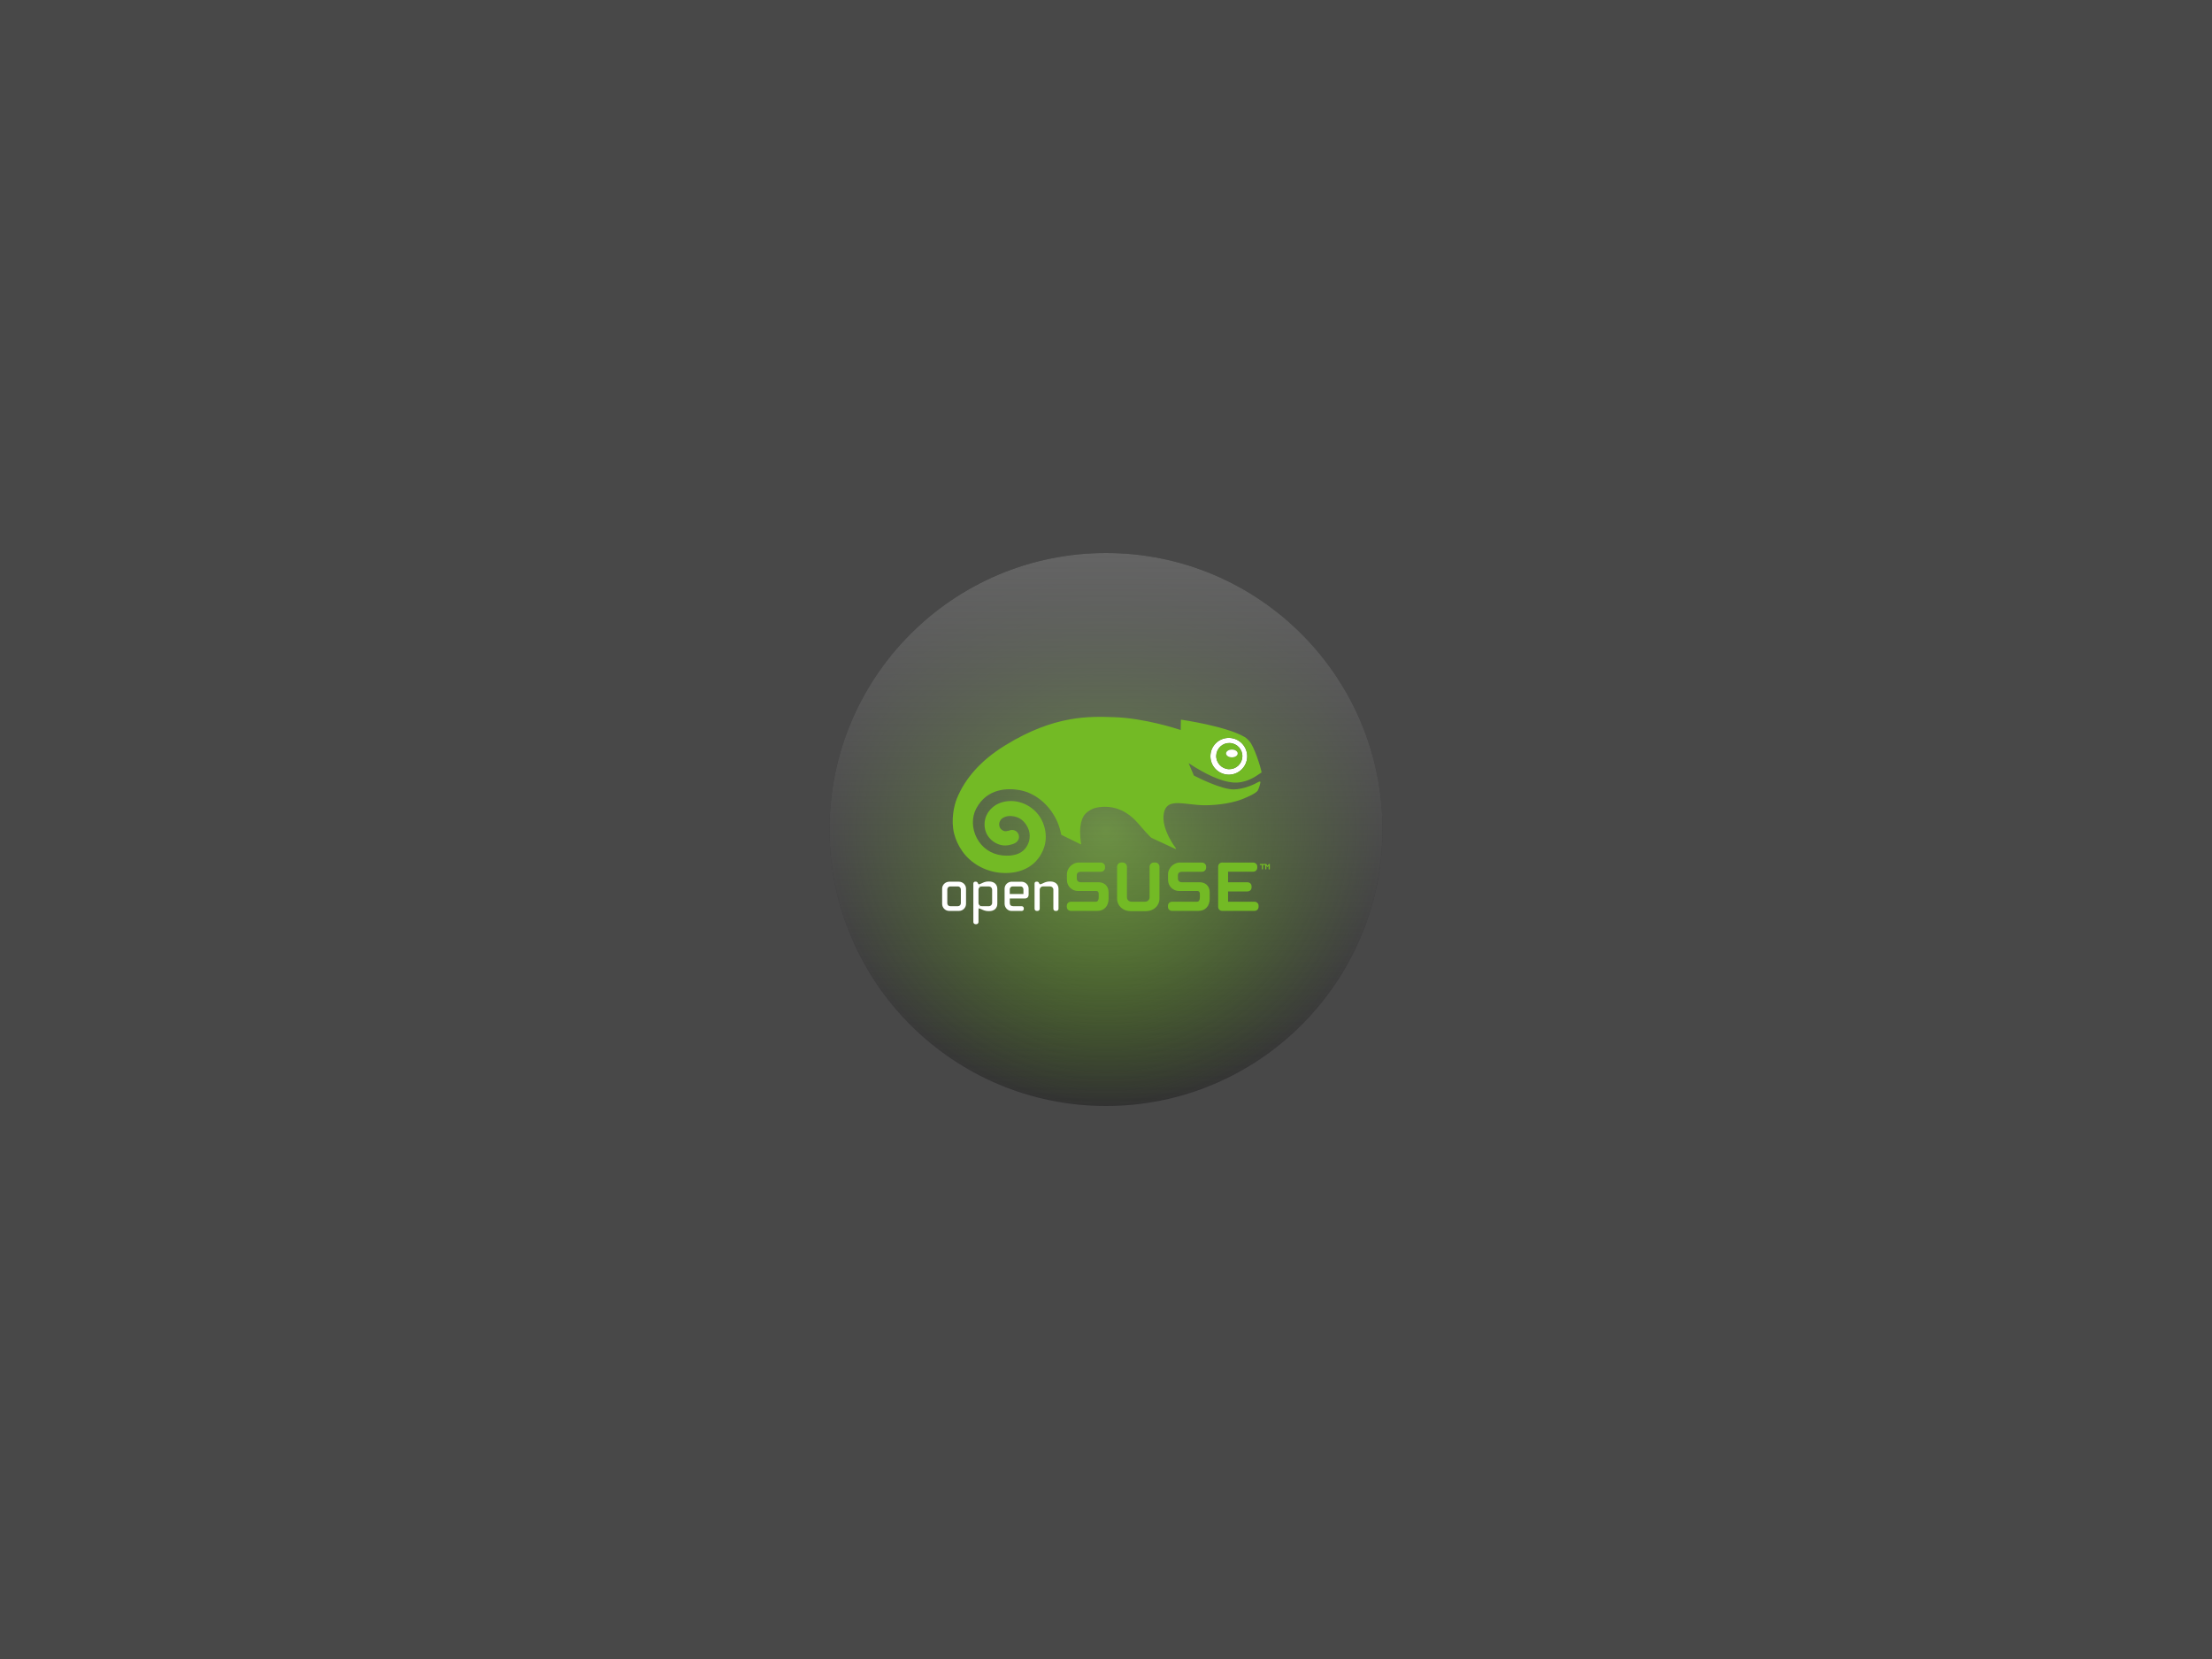
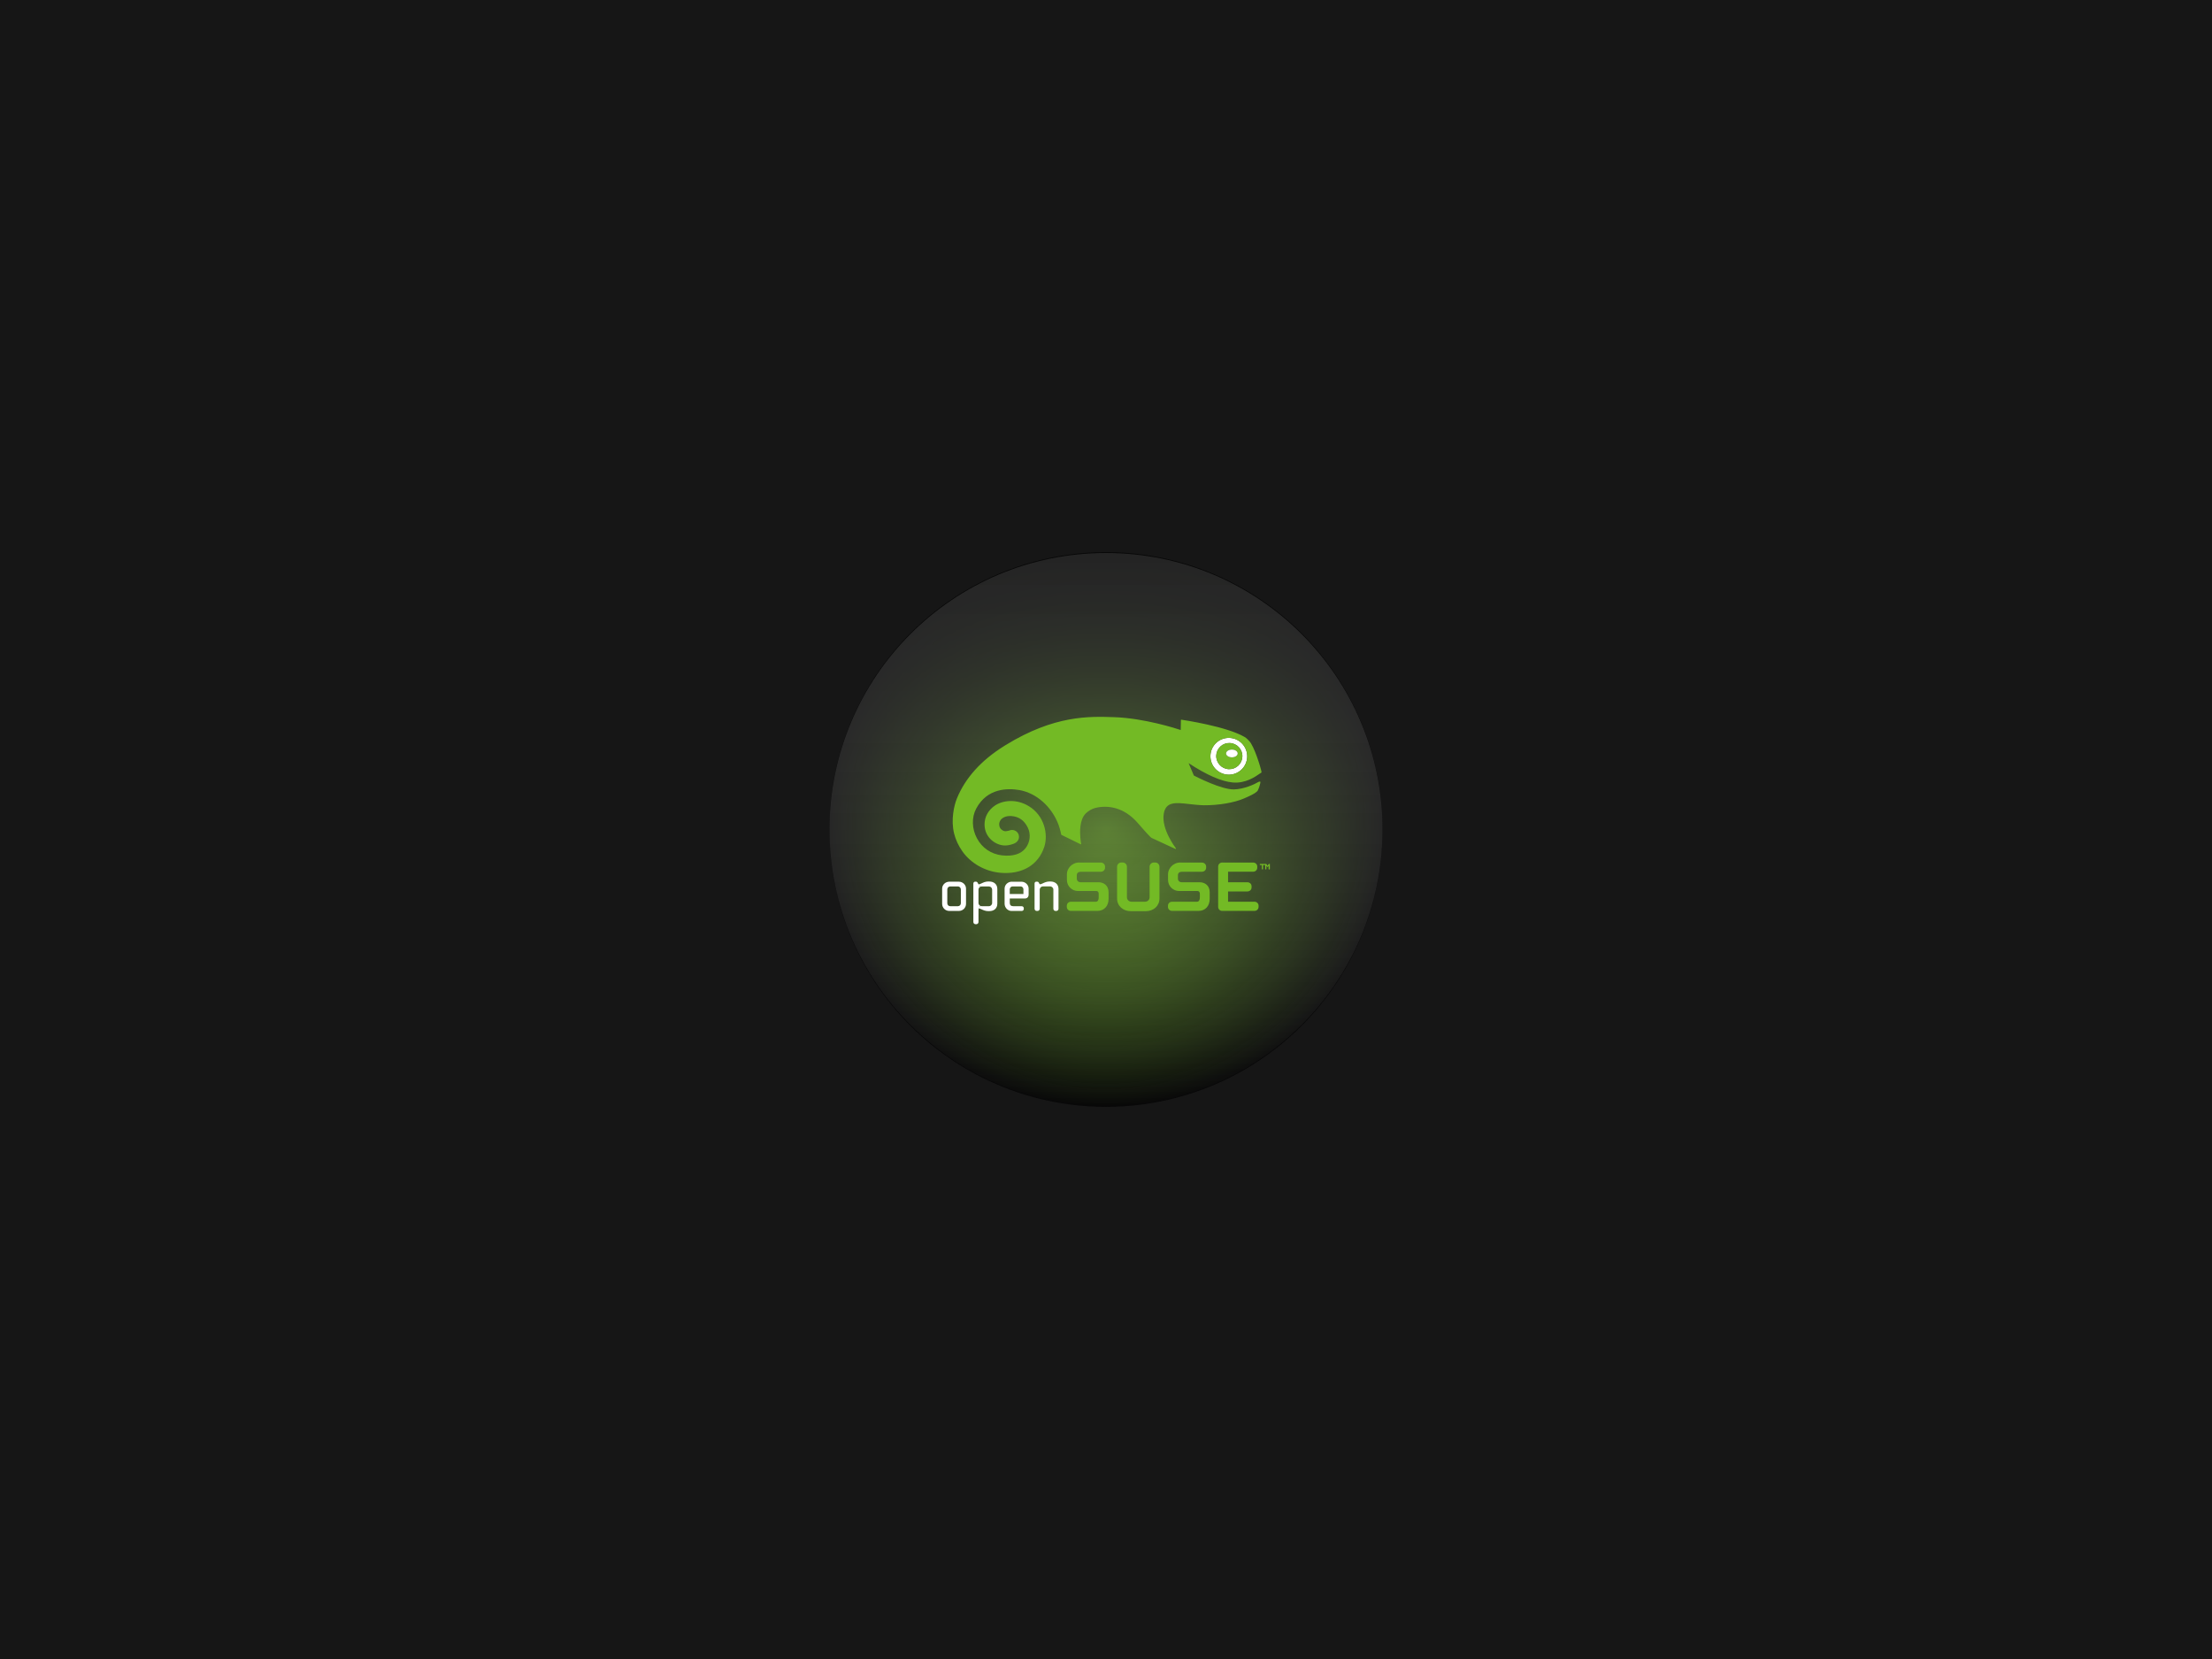
<svg xmlns="http://www.w3.org/2000/svg" xmlns:ns1="http://www.openswatchbook.org/uri/2009/osb" xmlns:xlink="http://www.w3.org/1999/xlink" id="svg3004" version="1.1" width="640" height="480" xml:space="preserve">
  <defs id="defs3008">
    <linearGradient id="linearGradient4028">
      <stop style="stop-color:#73ba25;stop-opacity:1;" offset="0" id="stop4030" />
      <stop style="stop-color:#73ba25;stop-opacity:0;" offset="1" id="stop4032" />
    </linearGradient>
    <linearGradient id="linearGradient4164">
      <stop style="stop-color:#a80030;stop-opacity:1;" offset="0" id="stop4166" />
      <stop style="stop-color:#a80030;stop-opacity:0;" offset="1" id="stop4168" />
    </linearGradient>
    <linearGradient id="linearGradient5303">
      <stop style="stop-color:#f26711;stop-opacity:1;" offset="0" id="stop5305" />
      <stop style="stop-color:#f26711;stop-opacity:0;" offset="1" id="stop5307" />
    </linearGradient>
    <linearGradient id="linearGradient5267">
      <stop style="stop-color:#666666;stop-opacity:1;" offset="0" id="stop5269" />
      <stop style="stop-color:#666666;stop-opacity:0;" offset="1" id="stop5271" />
    </linearGradient>
    <linearGradient id="linearGradient5251" ns1:paint="solid">
      <stop style="stop-color:#666666;stop-opacity:1;" offset="0" id="stop5253" />
    </linearGradient>
    <linearGradient xlink:href="#linearGradient5267" id="linearGradient5273" x1="-395.365" y1="-212.642" x2="4.763" y2="-212.642" gradientUnits="userSpaceOnUse" />
    <radialGradient xlink:href="#linearGradient5303" id="radialGradient5325" cx="-163.148" cy="-366.263" fx="-163.148" fy="-366.263" r="144.094" gradientTransform="matrix(1,0,0,0.9338842,0,-24.21576)" gradientUnits="userSpaceOnUse" />
    <radialGradient xlink:href="#linearGradient4164" id="radialGradient4170" cx="1447.778" cy="-272.917" fx="1447.778" fy="-272.917" r="223.333" gradientTransform="matrix(1,0,0,0.9751244,0,-6.788974)" gradientUnits="userSpaceOnUse" />
    <radialGradient xlink:href="#linearGradient4164-9" id="radialGradient4170-9" cx="1447.778" cy="-272.917" fx="1447.778" fy="-272.917" r="223.333" gradientTransform="matrix(1,0,0,0.9751244,0,-6.788974)" gradientUnits="userSpaceOnUse" />
    <linearGradient id="linearGradient4164-9">
      <stop style="stop-color:#a80030;stop-opacity:1;" offset="0" id="stop4166-0" />
      <stop style="stop-color:#a80030;stop-opacity:0;" offset="1" id="stop4168-2" />
    </linearGradient>
    <radialGradient r="223.333" fy="-272.917" fx="1447.778" cy="-272.917" cx="1447.778" gradientTransform="matrix(1,0,0,0.9751244,0,-6.788974)" gradientUnits="userSpaceOnUse" id="radialGradient4206" xlink:href="#linearGradient4164-9" />
    <radialGradient xlink:href="#linearGradient4164" id="radialGradient14319" gradientUnits="userSpaceOnUse" gradientTransform="matrix(1,0,0,0.9751244,0,-6.788974)" cx="1447.778" cy="-272.917" fx="1447.778" fy="-272.917" r="223.333" />
    <linearGradient xlink:href="#linearGradient5267" id="linearGradient14321" gradientUnits="userSpaceOnUse" x1="-395.365" y1="-212.642" x2="4.763" y2="-212.642" />
    <linearGradient xlink:href="#linearGradient5267" id="linearGradient14345" gradientUnits="userSpaceOnUse" x1="-395.365" y1="-212.642" x2="4.763" y2="-212.642" />
    <radialGradient xlink:href="#linearGradient4164" id="radialGradient14347" gradientUnits="userSpaceOnUse" gradientTransform="matrix(1,0,0,0.9751244,0,-6.788974)" cx="1447.778" cy="-272.917" fx="1447.778" fy="-272.917" r="223.333" />
    <radialGradient xlink:href="#linearGradient4164" id="radialGradient14931" gradientUnits="userSpaceOnUse" gradientTransform="matrix(1,0,0,0.9751244,0,-6.788974)" cx="1447.778" cy="-272.917" fx="1447.778" fy="-272.917" r="223.333" />
    <linearGradient xlink:href="#linearGradient5267" id="linearGradient14933" gradientUnits="userSpaceOnUse" x1="-395.365" y1="-212.642" x2="4.763" y2="-212.642" />
    <radialGradient xlink:href="#linearGradient4164" id="radialGradient14961" gradientUnits="userSpaceOnUse" gradientTransform="matrix(1,0,0,0.9751244,0,-6.788974)" cx="1447.778" cy="-272.917" fx="1447.778" fy="-272.917" r="223.333" />
    <linearGradient xlink:href="#linearGradient5267" id="linearGradient14963" gradientUnits="userSpaceOnUse" x1="-395.365" y1="-212.642" x2="4.763" y2="-212.642" />
    <linearGradient xlink:href="#linearGradient5267" id="linearGradient14991" gradientUnits="userSpaceOnUse" x1="-395.365" y1="-212.642" x2="4.763" y2="-212.642" />
    <linearGradient xlink:href="#linearGradient5267" id="linearGradient15015" gradientUnits="userSpaceOnUse" x1="-395.365" y1="-212.642" x2="4.763" y2="-212.642" />
    <radialGradient r="125.556" fy="-292.917" fx="-318.889" cy="-292.917" cx="-318.889" gradientTransform="matrix(1,0,0,1.061947,0,18.14526)" gradientUnits="userSpaceOnUse" id="radialGradient3812" xlink:href="#linearGradient3787-8" />
    <linearGradient id="linearGradient3787-8">
      <stop style="stop-color:#000000;stop-opacity:1;" offset="0" id="stop3789-9" />
      <stop style="stop-color:#000000;stop-opacity:0;" offset="1" id="stop3791-4" />
    </linearGradient>
    <linearGradient xlink:href="#linearGradient5267" id="linearGradient3258" gradientUnits="userSpaceOnUse" x1="-395.365" y1="-212.642" x2="4.763" y2="-212.642" />
    <radialGradient xlink:href="#linearGradient4028" id="radialGradient4034" cx="1447.778" cy="-272.917" fx="1447.778" fy="-272.917" r="223.333" gradientTransform="matrix(1,0,0,0.9751244,0,-6.788974)" gradientUnits="userSpaceOnUse" />
    <radialGradient xlink:href="#linearGradient3787-8" id="radialGradient4036" gradientUnits="userSpaceOnUse" gradientTransform="matrix(1,0,0,1.061947,0,18.14526)" cx="-318.889" cy="-292.917" fx="-318.889" fy="-292.917" r="125.556" />
    <radialGradient xlink:href="#linearGradient3787-8" id="radialGradient4104" gradientUnits="userSpaceOnUse" gradientTransform="matrix(1,0,0,1.061947,0,18.14526)" cx="-318.889" cy="-292.917" fx="-318.889" fy="-292.917" r="125.556" />
    <radialGradient xlink:href="#linearGradient4028" id="radialGradient4106" gradientUnits="userSpaceOnUse" gradientTransform="matrix(1,0,0,0.9751244,0,-6.788974)" cx="1447.778" cy="-272.917" fx="1447.778" fy="-272.917" r="223.333" />
    <linearGradient xlink:href="#linearGradient5267" id="linearGradient4108" gradientUnits="userSpaceOnUse" x1="-395.365" y1="-212.642" x2="4.763" y2="-212.642" />
    <linearGradient xlink:href="#linearGradient5267-6" id="linearGradient3070" gradientUnits="userSpaceOnUse" x1="-395.365" y1="-212.642" x2="4.763" y2="-212.642" />
    <linearGradient id="linearGradient5267-6">
      <stop style="stop-color:#666666;stop-opacity:1;" offset="0" id="stop5269-8" />
      <stop style="stop-color:#666666;stop-opacity:0;" offset="1" id="stop5271-6" />
    </linearGradient>
    <radialGradient xlink:href="#linearGradient4028-5" id="radialGradient3072" gradientUnits="userSpaceOnUse" gradientTransform="matrix(1,0,0,0.9751244,0,-6.788974)" cx="1447.778" cy="-272.917" fx="1447.778" fy="-272.917" r="223.333" />
    <linearGradient id="linearGradient4028-5">
      <stop style="stop-color:#73ba25;stop-opacity:1;" offset="0" id="stop4030-5" />
      <stop style="stop-color:#73ba25;stop-opacity:0;" offset="1" id="stop4032-1" />
    </linearGradient>
    <radialGradient xlink:href="#linearGradient3787-8-7" id="radialGradient3074" gradientUnits="userSpaceOnUse" gradientTransform="matrix(1,0,0,1.061947,0,18.14526)" cx="-318.889" cy="-292.917" fx="-318.889" fy="-292.917" r="125.556" />
    <linearGradient id="linearGradient3787-8-7">
      <stop style="stop-color:#000000;stop-opacity:1;" offset="0" id="stop3789-9-7" />
      <stop style="stop-color:#000000;stop-opacity:0;" offset="1" id="stop3791-4-9" />
    </linearGradient>
    <radialGradient r="125.556" fy="-292.917" fx="-318.889" cy="-292.917" cx="-318.889" gradientTransform="matrix(1,0,0,1.061947,0,18.14526)" gradientUnits="userSpaceOnUse" id="radialGradient3116" xlink:href="#linearGradient3787-8-7" />
    <radialGradient xlink:href="#linearGradient3787-8-7" id="radialGradient3131" gradientUnits="userSpaceOnUse" gradientTransform="matrix(1,0,0,1.061947,0,18.14526)" cx="-318.889" cy="-292.917" fx="-318.889" fy="-292.917" r="125.556" />
    <radialGradient xlink:href="#linearGradient4028-5" id="radialGradient3133" gradientUnits="userSpaceOnUse" gradientTransform="matrix(1,0,0,0.9751244,0,-6.788974)" cx="1447.778" cy="-272.917" fx="1447.778" fy="-272.917" r="223.333" />
    <linearGradient xlink:href="#linearGradient5267-6" id="linearGradient3135" gradientUnits="userSpaceOnUse" x1="-395.365" y1="-212.642" x2="4.763" y2="-212.642" />
    <radialGradient xlink:href="#linearGradient3787-8-4" id="radialGradient3841" gradientUnits="userSpaceOnUse" gradientTransform="matrix(1,0,0,1.061947,0,18.14526)" cx="-318.889" cy="-292.917" fx="-318.889" fy="-292.917" r="125.556" />
    <linearGradient id="linearGradient3787-8-4">
      <stop style="stop-color:#000000;stop-opacity:1;" offset="0" id="stop3789-9-8" />
      <stop style="stop-color:#000000;stop-opacity:0;" offset="1" id="stop3791-4-6" />
    </linearGradient>
    <radialGradient xlink:href="#linearGradient4028-57" id="radialGradient3839" gradientUnits="userSpaceOnUse" gradientTransform="matrix(1,0,0,0.9751244,0,-6.788974)" cx="1447.778" cy="-272.917" fx="1447.778" fy="-272.917" r="223.333" />
    <linearGradient id="linearGradient4028-57">
      <stop style="stop-color:#73ba25;stop-opacity:1;" offset="0" id="stop4030-6" />
      <stop style="stop-color:#73ba25;stop-opacity:0;" offset="1" id="stop4032-9" />
    </linearGradient>
    <linearGradient xlink:href="#linearGradient5267-9" id="linearGradient3837" gradientUnits="userSpaceOnUse" x1="-395.365" y1="-212.642" x2="4.763" y2="-212.642" />
    <linearGradient id="linearGradient5267-9">
-       <stop style="stop-color:#646464;stop-opacity:1;" offset="0" id="stop5269-4" />
+       <stop style="stop-color:#242424;stop-opacity:1;" offset="0" id="stop5269-4" />
      <stop style="stop-color:#666666;stop-opacity:0;" offset="1" id="stop5271-7" />
    </linearGradient>
+     <linearGradient xlink:href="#linearGradient5267-9" id="linearGradient3866" gradientUnits="userSpaceOnUse" x1="-395.365" y1="-212.642" x2="4.763" y2="-212.642" />
+     <radialGradient xlink:href="#linearGradient4028-57" id="radialGradient3868" gradientUnits="userSpaceOnUse" gradientTransform="matrix(1,0,0,0.9751244,0,-6.788974)" cx="1447.778" cy="-272.917" fx="1447.778" fy="-272.917" r="223.333" />
+     <radialGradient xlink:href="#linearGradient3787-8-4" id="radialGradient3870" gradientUnits="userSpaceOnUse" gradientTransform="matrix(1,0,0,1.061947,0,18.14526)" cx="-318.889" cy="-292.917" fx="-318.889" fy="-292.917" r="125.556" />
+     <linearGradient xlink:href="#linearGradient5267-9" id="linearGradient3863" gradientUnits="userSpaceOnUse" x1="-395.365" y1="-212.642" x2="4.763" y2="-212.642" />
+     <radialGradient xlink:href="#linearGradient4028-57" id="radialGradient3865" gradientUnits="userSpaceOnUse" gradientTransform="matrix(1,0,0,0.9751244,0,-6.788974)" cx="1447.778" cy="-272.917" fx="1447.778" fy="-272.917" r="223.333" />
+     <radialGradient xlink:href="#linearGradient3787-8-4" id="radialGradient3867" gradientUnits="userSpaceOnUse" gradientTransform="matrix(1,0,0,1.061947,0,18.14526)" cx="-318.889" cy="-292.917" fx="-318.889" fy="-292.917" r="125.556" />
  </defs>
  <g id="g3012" transform="matrix(1.25,0,0,-1.25,0,480)">
-     <rect style="fill:#484848;fill-opacity:1;stroke:none" id="rect3036" width="512" height="384" x="0" y="-384" transform="scale(1,-1)" />
-     <g transform="matrix(0.5925926,0,0,0.5925926,192,430.7495)" id="g3843">
-       <path transform="matrix(1.08777,0,0,-1.008,253.295,-743.2697)" d="m -34.286,-337.679 c 0,59.173 -44.452,107.143 -99.286,107.143 -54.834,0 -99.286,-47.969 -99.286,-107.143 0,-59.173 44.452,-107.143 99.286,-107.143 54.834,0 99.286,47.969 99.286,107.143 z" id="path3219" style="fill:#323232;fill-opacity:1;fill-rule:nonzero;stroke:none" />
-       <path transform="matrix(0,0.860177,0.81,0,345.2625,-128.5889)" d="m -193.333,-292.917 c 0,73.638 -56.213,133.333 -125.556,133.333 -69.342,0 -125.556,-59.695 -125.556,-133.333 0,-73.638 56.213,-133.333 125.556,-133.333 69.342,0 125.556,59.695 125.556,133.333 z" id="path5277-0" style="opacity:0.75;fill:url(#radialGradient3841);fill-opacity:1;fill-rule:evenodd;stroke:none" />
-       <path transform="matrix(0.4835821,0,0,-0.4959184,-592.1194,-538.2341)" d="m 1671.111,-272.917 c 0,120.275 -99.99,217.778 -223.333,217.778 -123.344,0 -223.333,-97.502 -223.333,-217.778 0,-120.275 99.99,-217.778 223.333,-217.778 123.344,0 223.333,97.502 223.333,217.778 z" id="path4162" style="fill:url(#radialGradient3839);fill-opacity:1;fill-rule:nonzero;stroke:none" />
-       <path transform="matrix(0,-0.5398262,-0.5813513,0,-15.61974,-508.3183)" d="m 4.763,-212.642 c 0,102.6 -89.572,185.774 -200.064,185.774 -110.493,0 -200.064,-83.174 -200.064,-185.774 0,-102.6 89.572,-185.774 200.064,-185.774 110.493,0 200.064,83.174 200.064,185.774 z" id="path3806" style="fill:url(#linearGradient3837);fill-opacity:1;fill-rule:evenodd;stroke:none" />
-       <g transform="matrix(0.941182,0,0,0.9411789,-1429.622,-780.847)" id="g4068">
+     <rect style="fill:#161616;fill-opacity:1;stroke:none" id="rect3036" width="512" height="384" x="0" y="-384" transform="scale(1,-1)" />
+     <g id="g3869">
+       <path transform="matrix(0.6446042,0,0,-0.5973332,342.1007,-9.706629)" d="m -34.286,-337.679 a 99.286,107.143 0 1 1 -198.571,0 99.286,107.143 0 1 1 198.571,0 z" id="path3219" style="fill:#080808;fill-opacity:1;fill-rule:nonzero;stroke:none" />
+       <path transform="matrix(0,0.5097344,0.4799999,0,396.6,354.5486)" d="m -193.333,-292.917 a 125.556,133.333 0 1 1 -251.111,0 125.556,133.333 0 1 1 251.111,0 z" id="path5277-0" style="opacity:0.75;fill:url(#radialGradient3867);fill-opacity:1;fill-rule:evenodd;stroke:none" />
+       <path transform="matrix(0.2865671,0,0,-0.2938775,-158.8855,111.7959)" d="m 1671.111,-272.917 a 223.333,217.778 0 1 1 -446.667,0 223.333,217.778 0 1 1 446.667,0 z" id="path4162" style="fill:url(#radialGradient3865);fill-opacity:1;fill-rule:nonzero;stroke:none" />
+       <path transform="matrix(0,-0.319897,-0.3445044,0,182.7439,129.5238)" d="m 4.763,-212.642 a 200.064,185.774 0 1 1 -400.129,0 200.064,185.774 0 1 1 400.129,0 z" id="path3806" style="fill:url(#linearGradient3863);fill-opacity:1;fill-rule:evenodd;stroke:none" />
+       <g transform="matrix(0.5577374,0,0,0.5577356,-655.183,-31.97464)" id="g4068">
        <path style="fill:#73ba25" d="m 1700.263,385.204 c 0,-0.104 -0.088,-0.192 -0.197,-0.192 h -0.088 c -0.104,0 -0.192,0.088 -0.192,0.192 v 1.631 h -0.92 v -1.631 c 0,-0.104 -0.093,-0.192 -0.203,-0.192 h -0.082 c -0.104,0 -0.192,0.088 -0.192,0.192 v 1.631 h -0.69 c -0.099,0 -0.181,0.071 -0.181,0.181 v 0.093 c 0,0.11 0.082,0.175 0.181,0.175 h 2.414 c 0.093,0 0.159,-0.033 0.192,-0.088 l 0.454,-0.684 0.455,0.684 c 0.038,0.049 0.093,0.088 0.192,0.088 h 0.307 v -2.097 c 0,-0.099 -0.093,-0.192 -0.203,-0.192 l -0.027,0.016 h -0.088 c -0.104,0 -0.192,0.088 -0.192,0.192 v 1.369 l -0.301,-0.46 c -0.033,-0.044 -0.093,-0.066 -0.148,-0.066 h -0.033 c -0.055,0 -0.12,0.022 -0.153,0.066 l -0.307,0.46 v -1.368 z" id="path3135" />
        <path style="fill:#73ba25" d="m 1697.033,369.928 v -0.443 c 0,-0.975 -0.74,-1.686 -1.764,-1.686 h -13.32 c -0.969,0 -1.692,0.728 -1.692,1.686 v 16.71 c 0,0.964 0.75,1.686 1.725,1.686 l 0.01,-0.016 h 12.729 c 1.024,0 1.768,-0.706 1.768,-1.68 v -0.444 c 0,-0.974 -0.745,-1.68 -1.768,-1.68 0,0 -9.866,0 -10.353,0 0,-0.439 0,-3.942 0,-4.375 0.488,0 7.988,0 7.988,0 1.024,0 1.768,-0.718 1.768,-1.692 v -0.439 c 0,-0.98 -0.745,-1.686 -1.768,-1.686 0,0 -7.5,0 -7.988,0 0,-0.439 0,-3.827 0,-4.26 0.488,0 10.906,0 10.906,0 1.029,-5.5e-4 1.763,-0.718 1.763,-1.681 z" id="path3137" />
        <path style="fill:#ffffff" d="m 1684.938,439.592 c 4.21,-0.148 7.512,-3.696 7.369,-7.9 -0.077,-2.037 -0.93,-3.92 -2.42,-5.311 -1.489,-1.396 -3.427,-2.119 -5.475,-2.048 -4.205,0.153 -7.5,3.696 -7.363,7.9 0.071,2.037 0.925,3.926 2.42,5.316 1.489,1.391 3.432,2.113 5.469,2.042 z m 5.371,-7.742 c 0.099,2.995 -2.245,5.513 -5.24,5.617 -1.45,0.055 -2.831,-0.46 -3.887,-1.451 -1.057,-0.986 -1.676,-2.327 -1.72,-3.778 -0.099,-2.995 2.245,-5.513 5.235,-5.623 1.456,-0.044 2.836,0.471 3.898,1.456 1.057,0.991 1.67,2.332 1.714,3.778 z" id="path3139" />
        <path style="fill:#73ba25" d="m 1685.07,437.468 c 2.995,-0.104 5.338,-2.623 5.24,-5.617 -0.044,-1.445 -0.657,-2.787 -1.714,-3.778 -1.062,-0.986 -2.442,-1.5 -3.898,-1.456 -2.989,0.11 -5.333,2.628 -5.235,5.623 0.044,1.451 0.662,2.792 1.72,3.778 1.057,0.991 2.436,1.506 3.887,1.451 z m 3.296,-4.331 c 0,0.892 -1.079,1.61 -2.409,1.61 -1.33,0 -2.404,-0.717 -2.404,-1.61 0,-0.881 1.073,-1.604 2.404,-1.604 1.33,0 2.409,0.723 2.409,1.604 z" id="path3141" />
        <path style="fill:#ffffff" d="m 1685.957,434.747 c 1.33,0 2.409,-0.717 2.409,-1.61 0,-0.881 -1.079,-1.604 -2.409,-1.604 -1.33,0 -2.404,0.723 -2.404,1.604 0,0.892 1.073,1.61 2.404,1.61 z" id="path3143" />
        <path style="fill:#73ba25" d="m 1676.748,375.518 v -2.677 c 0,-3.067 -1.829,-5.042 -4.681,-5.042 h -10.879 c -1.024,0 -1.763,0.717 -1.763,1.686 v 0.443 c 0,0.97 0.739,1.681 1.763,1.681 h 10.321 c 1.122,0 1.155,1.538 1.155,1.708 v 1.604 c 0,0.526 -0.208,1.144 -1.155,1.144 h -7.562 c -2.152,0 -4.484,1.763 -4.484,4.604 v 2.48 c 0,1.938 1.829,4.73 5.124,4.73 v -0.022 h 8.881 c 1.035,0 1.801,-0.728 1.801,-1.681 v -0.443 c 0,-0.964 -0.762,-1.686 -1.764,-1.686 h -8.245 c -1.084,0 -1.703,-0.531 -1.703,-1.462 v -1.473 c 0,-0.602 0.504,-1.428 1.627,-1.428 h 7.446 c 2.053,-5.5e-4 4.117,-1.293 4.117,-4.167 z" id="path3145" />
        <path style="fill:#73ba25" d="m 1654.141,387.881 c 0.992,0 1.764,-0.777 1.764,-1.768 v -13.156 c 0,-3.061 -2.404,-5.278 -5.721,-5.278 h -6.149 c -3.318,0 -5.721,2.218 -5.721,5.278 v 13.156 c 0,0.991 0.783,1.768 1.763,1.768 h 0.558 c 0.986,0 1.768,-0.794 1.768,-1.768 v -12.67 c 0,-1.013 0.816,-1.829 1.823,-1.829 h 5.754 c 1.002,0 1.823,0.816 1.823,1.829 v 12.669 c 0,0.974 0.794,1.768 1.768,1.768 h 0.012 0.557 z" id="path3147" />
        <path style="fill:#73ba25" d="m 1634.782,375.518 v -2.677 c 0,-3.067 -1.84,-5.042 -4.681,-5.042 h -10.884 c -1.029,0 -1.768,0.717 -1.768,1.686 v 0.443 c 0,0.97 0.745,1.681 1.768,1.681 h 10.32 c 1.117,0 1.144,1.538 1.144,1.708 v 1.604 c 0,0.526 -0.197,1.144 -1.144,1.144 h -7.561 c -2.163,0 -4.484,1.763 -4.484,4.604 v 2.48 c 0,1.938 1.823,4.73 5.125,4.73 l 0.011,-0.022 h 8.886 c 1.029,0 1.801,-0.728 1.801,-1.681 v -0.443 c 0,-0.964 -0.761,-1.686 -1.768,-1.686 h -8.245 c -1.09,0 -1.708,-0.531 -1.708,-1.462 v -1.473 c 0,-0.602 0.504,-1.428 1.626,-1.428 h 7.441 c 2.053,-5.5e-4 4.123,-1.293 4.123,-4.167 z" id="path3149" />
        <path style="fill:#73ba25" d="m 1697.115,421.382 0.559,0.104 c 0.153,-0.12 0.131,-0.367 0.082,-0.586 -0.103,-0.509 -0.35,-1.434 -0.52,-1.872 l -0.142,-0.361 c -0.197,-0.537 -0.394,-1.046 -0.772,-1.352 -1.04,-0.947 -2.704,-1.703 -5.31,-2.842 -4.03,-1.763 -10.561,-2.874 -16.628,-2.836 -2.174,0.049 -4.277,0.29 -6.122,0.498 -5.65,0.646 -9.734,1.106 -10.583,-4.03 -1.073,-6.439 4.983,-14.257 5.043,-14.328 l -0.01,-0.214 -0.197,-0.049 c 0,0 -9.652,4.446 -9.889,4.577 l -0.307,0.218 -0.246,0.236 c -0.728,0.7 -2.19,2.272 -5.157,5.71 -5.754,6.652 -12.489,7.528 -17.679,6.263 -1.265,-0.301 -2.874,-1.226 -3.92,-2.267 -2.71,-2.672 -2.404,-8.054 -2.25,-10.014 0.181,-2.217 0.296,-2.382 0.345,-2.562 l -0.033,-0.224 -0.192,-0.022 -0.11,0.077 -7.917,3.871 -0.301,1.292 c -0.203,0.854 -0.438,1.801 -0.887,2.989 -2.831,7.462 -9.193,13.074 -16.201,14.284 -4.736,0.816 -13.37,0.909 -17.942,-7.72 -1.911,-3.603 -1.796,-8.295 0.301,-12.248 2.135,-4.047 5.951,-6.641 10.468,-7.139 4.479,-0.488 7.846,0.547 9.735,2.995 1.905,2.469 2.261,5.831 0.909,8.568 -1.451,2.94 -3.641,4.5 -6.685,4.757 -2.316,0.208 -4.035,-0.756 -4.654,-1.741 -0.181,-0.307 -0.509,-0.877 -0.515,-1.686 v -0.027 c 0,-2.206 2.02,-2.809 2.431,-2.837 0.126,0 0.734,0.016 1.538,0.219 l 0.389,0.125 0.268,0.094 0.197,0.038 c 1.467,0.268 2.88,-0.597 3.291,-2.026 0.071,-0.262 0.11,-0.526 0.11,-0.788 0,-0.947 -0.482,-1.829 -1.281,-2.365 l 0.033,0.011 -0.088,-0.049 -0.131,-0.082 c -0.422,-0.268 -0.81,-0.416 -1.221,-0.542 -1.15,-0.377 -2.168,-0.553 -3.192,-0.553 -3.493,0.005 -8.36,3.011 -8.426,8.656 -0.033,3.186 1.566,6.088 4.38,7.955 3.241,2.141 8.842,2.869 14.038,-0.318 6.395,-3.915 8.065,-11.579 6.395,-16.808 -2.425,-7.572 -9.247,-11.618 -18.254,-10.813 -6.378,0.569 -12.302,3.937 -15.828,9.006 -1.566,2.245 -2.727,4.747 -3.351,7.243 -1.44,5.71 0.016,11.777 1.101,14.465 3.449,8.546 10.052,15.899 19.606,21.862 l 0.602,0.378 c 20.323,12.489 34.706,11.985 45.235,11.619 12.418,-0.433 25.661,-4.714 27.49,-5.322 0.01,0.411 0.077,4.112 0.077,4.112 l 0.055,0.126 0.142,0.038 c 0.833,-0.115 18.675,-2.765 26.193,-7.145 0.93,-0.547 1.39,-1.117 1.966,-1.708 2.075,-2.146 4.824,-11.087 5.114,-12.932 l -0.11,-0.186 c -0.11,-0.038 -0.367,-0.23 -0.712,-0.46 -1.752,-1.226 -5.853,-4.095 -11.109,-3.624 -4.725,0.416 -10.895,3.126 -18.336,8.026 0.329,-0.772 1.878,-4.44 2.141,-5.059 l 0.099,-0.12 c 1.079,-0.558 11.416,-5.825 16.546,-5.721 4.138,0.082 8.556,2.102 10.324,3.165 z m -4.807,10.309 c 0.143,4.205 -3.159,7.753 -7.369,7.9 -2.037,0.071 -3.98,-0.652 -5.469,-2.042 -1.495,-1.391 -2.349,-3.28 -2.42,-5.316 -0.137,-4.205 3.159,-7.747 7.363,-7.9 2.048,-0.071 3.986,0.652 5.475,2.048 1.489,1.391 2.343,3.274 2.42,5.311 z" id="path3151" />
        <path style="fill:#ffffff;fill-opacity:1" d="m 1607.5,379.247 c 0.712,0.339 1.599,0.756 2.77,0.756 h 0.361 c 2.048,0 3.373,-1.221 3.373,-3.099 v -8.223 c 0,-0.498 -0.405,-0.903 -0.892,-0.903 h -0.35 c -0.498,0 -0.892,0.405 -0.892,0.903 v 7.928 c 0,0.745 -0.608,1.352 -1.347,1.352 h -2.973 c -0.745,0 -1.347,-0.607 -1.347,-1.352 v -7.928 c 0,-0.498 -0.405,-0.903 -0.892,-0.903 h -0.35 c -0.498,0 -0.892,0.405 -0.892,0.903 v 10.479 c 0,0.448 0.301,0.766 0.717,0.766 h 0.345 c 0.329,0 0.569,-0.142 0.701,-0.422 l 0.246,-0.449 c 0.104,-0.186 0.159,-0.197 0.296,-0.197 0.307,0 0.684,0.186 1.128,0.389 z" id="path3153" />
        <path style="fill:#ffffff;fill-opacity:1" d="M 1601.603,377.018 V 374.593 c 0,-1.035 -0.602,-1.649 -1.599,-1.649 0,0 -5.946,0 -6.225,0 0,-0.252 0,-1.829 0,-1.829 0,-0.903 0.509,-1.374 1.478,-1.374 h 3.449 c 0.515,0 0.892,-0.356 0.892,-0.843 v -0.274 c 0,-0.493 -0.378,-0.849 -0.892,-0.849 h -4.205 c -1.555,0 -2.869,1.38 -2.869,3 v 6.259 c 0,1.599 1.352,2.89 3.017,2.89 l 0.01,-0.011 h 3.926 c 1.664,5.5e-4 3.022,-1.303 3.022,-2.896 z m -2.157,-2.212 c 0,0.252 0,1.944 0,1.944 0,0.679 -0.526,1.205 -1.199,1.205 h -3.274 c -0.679,0 -1.199,-0.537 -1.199,-1.205 0,0 0,-1.692 0,-1.944 0.263,0 5.409,0 5.672,0 z" id="path3155" />
        <path style="fill:#ffffff;fill-opacity:1" d="m 1580.793,371.1 c 0,-0.514 0.285,-0.958 0.706,-1.188 l -0.504,-1.111 c -0.093,0 -0.197,-0.165 -0.197,-0.318 v -5.305 c 0,-0.487 -0.4,-0.892 -0.892,-0.892 h -0.35 c -0.504,0 -0.892,0.4 -0.892,0.892 v 15.982 c 0,0.426 0.318,0.766 0.695,0.766 h 0.4 c 0.339,0 0.613,-0.262 0.673,-0.399 l 0.263,-0.52 c 0.066,-0.093 0.181,-0.148 0.301,-0.148 l 0.498,-1.073 c -0.421,-0.224 -0.701,-0.668 -0.701,-1.189 v -5.497 z" id="path3157" />
        <path style="fill:#ffffff;fill-opacity:1" d="m 1585.238,379.997 c 2.053,0 3.373,-1.22 3.373,-3.098 v -6.1 c 0,-1.91 -1.292,-3.093 -3.373,-3.093 h -0.367 c -1.177,0 -2.064,0.405 -2.77,0.728 -0.438,0.202 -0.81,0.367 -1.106,0.367 l 0.504,1.111 c 0.192,-0.103 0.411,-0.164 0.641,-0.164 h 2.973 c 0.75,0 1.347,0.608 1.347,1.352 v 5.497 c 0,0.756 -0.591,1.347 -1.347,1.347 h -2.973 c -0.235,0 -0.454,-0.06 -0.646,-0.158 l -0.498,1.073 c 0.296,0 0.668,0.175 1.095,0.383 0.717,0.339 1.599,0.762 2.776,0.762 v -0.006 h 0.372 z" id="path3159" />
        <path style="fill:#ffffff;fill-opacity:1" d="m 1575.624,377.035 v -6.308 c 0,-1.621 -1.314,-2.94 -2.924,-2.94 h -4.074 c -1.604,0 -2.913,1.319 -2.913,2.94 v 6.308 c 0,1.599 1.352,2.89 3.017,2.89 h 3.876 c 1.664,5.5e-4 3.017,-1.297 3.017,-2.89 z m -2.146,-6.061 v 5.749 c 0,0.668 -0.564,1.232 -1.226,1.232 h -3.175 c -0.673,0 -1.226,-0.553 -1.226,-1.232 v -5.749 c 0,-0.69 0.526,-1.226 1.199,-1.226 h 3.203 c 0.679,0 1.226,0.553 1.226,1.226 z" id="path3161" />
      </g>
    </g>
  </g>
</svg>
